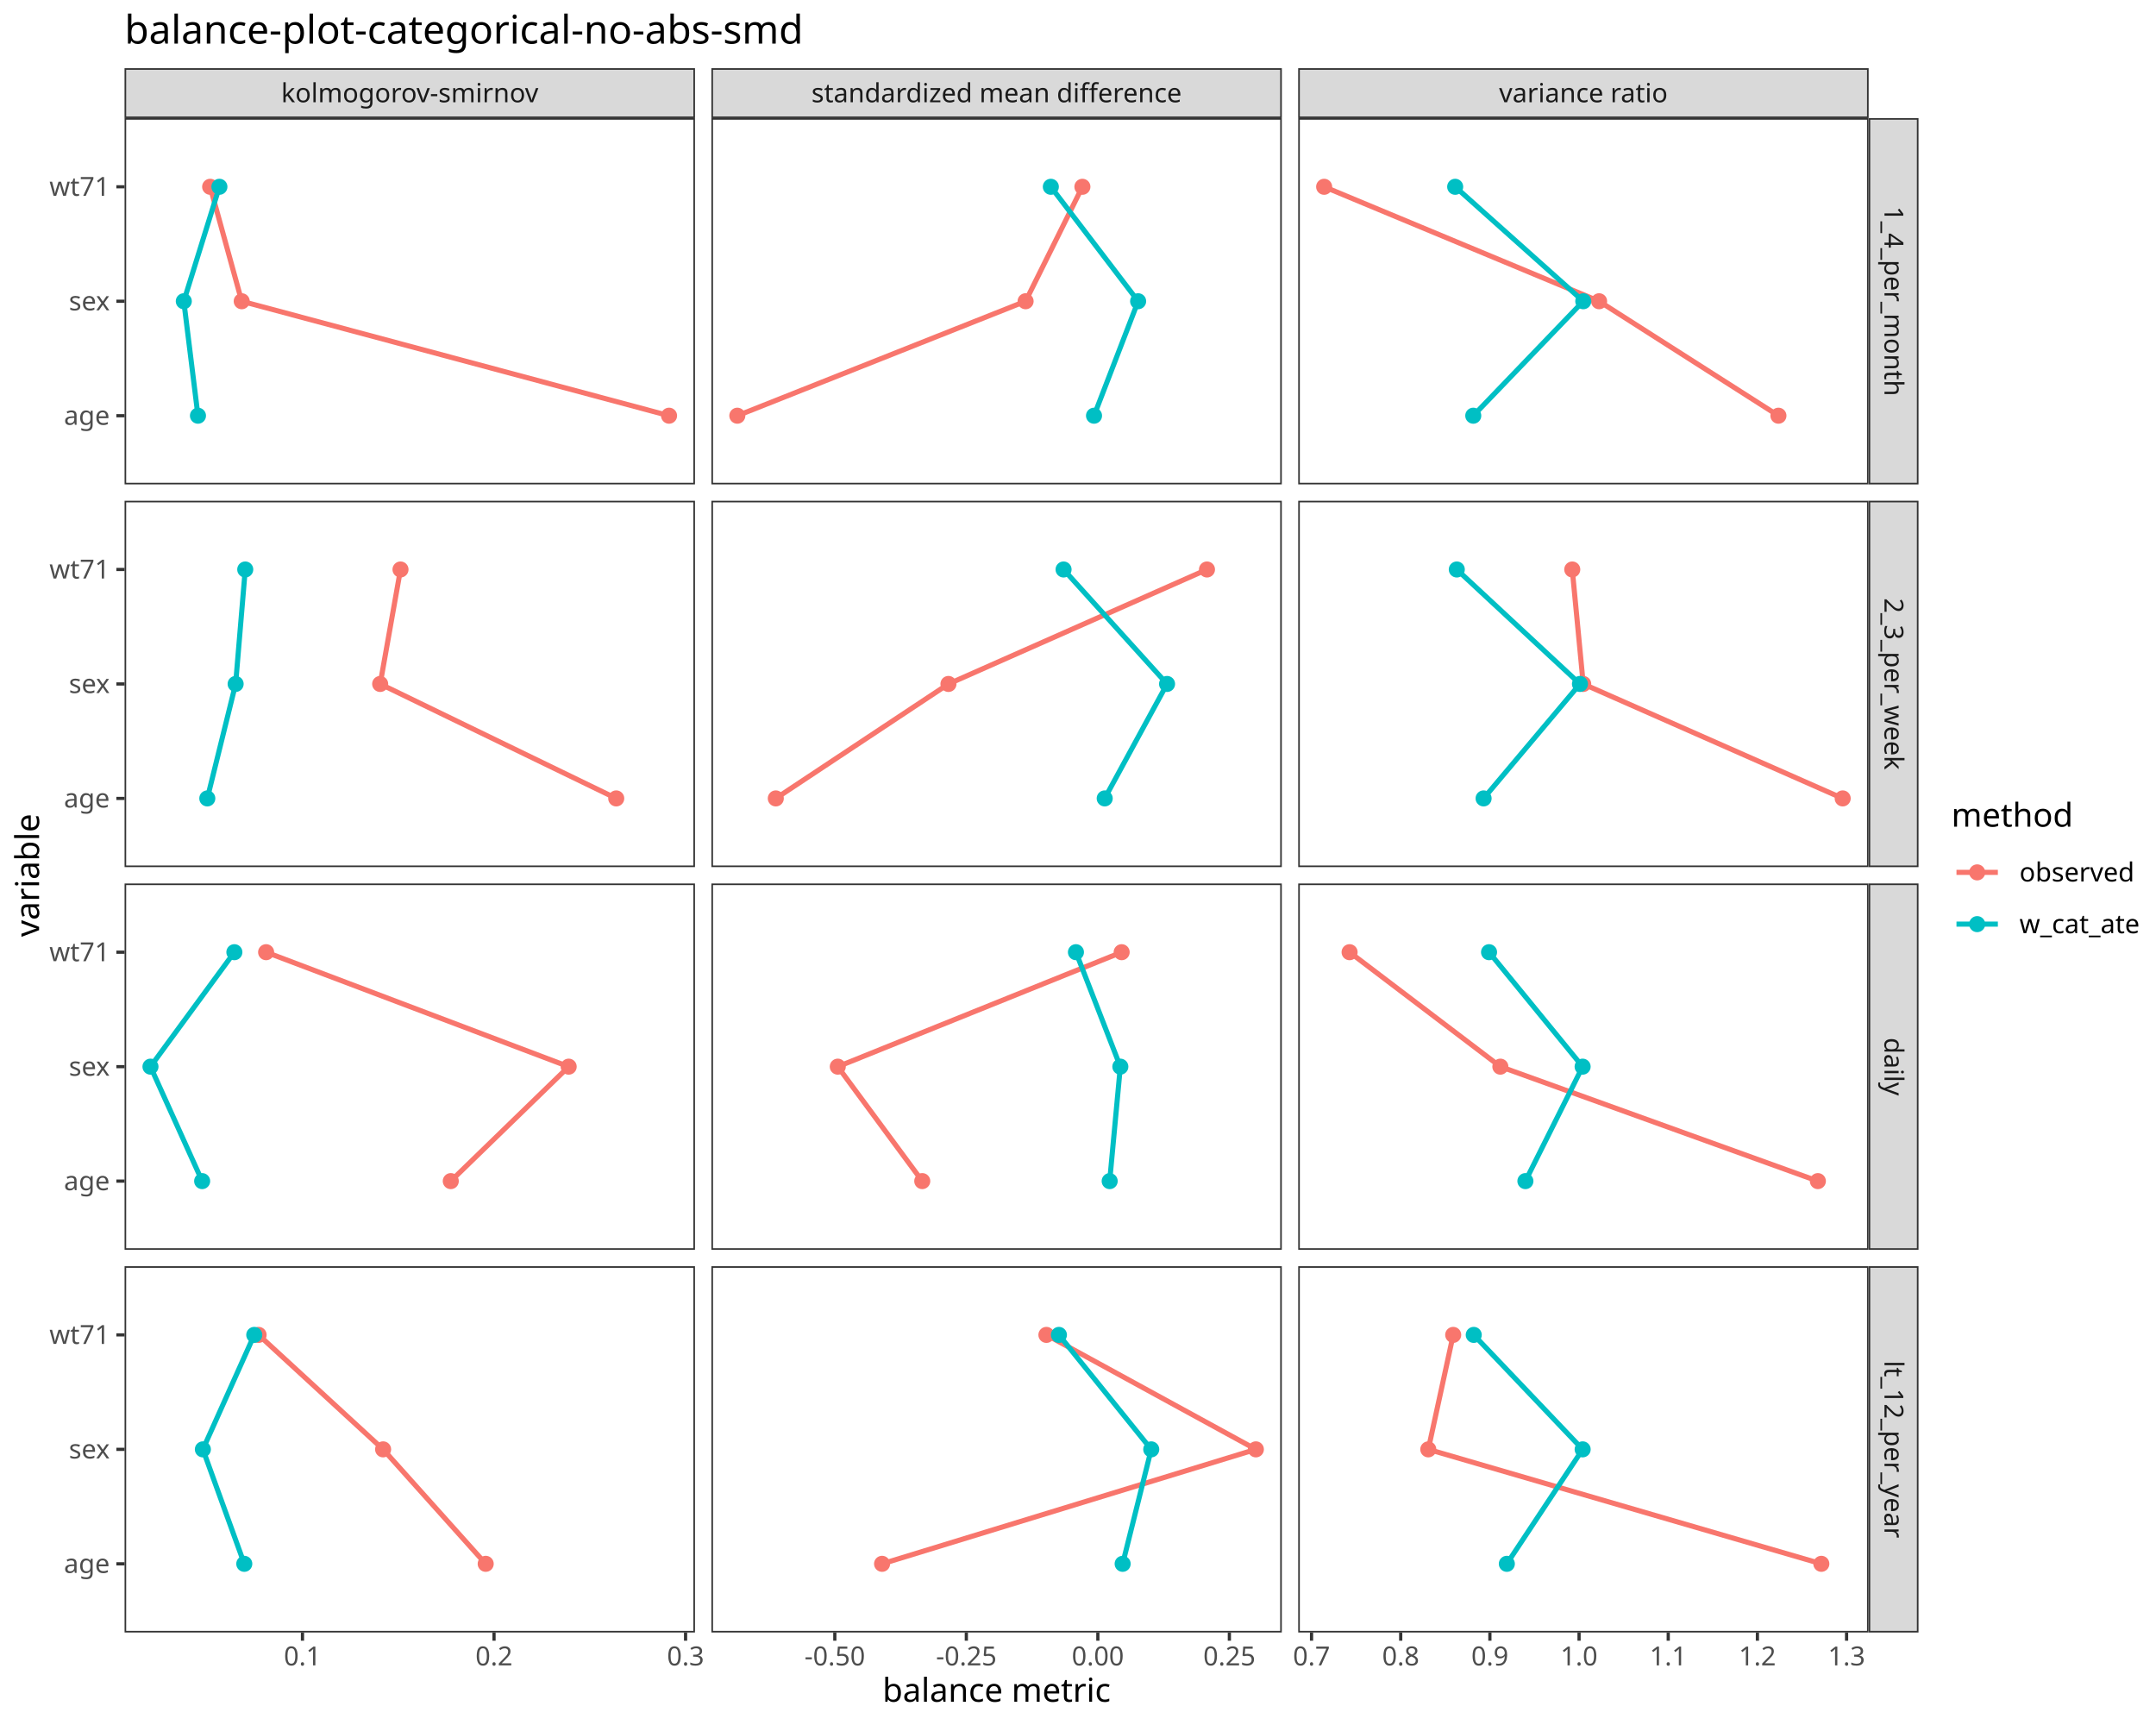
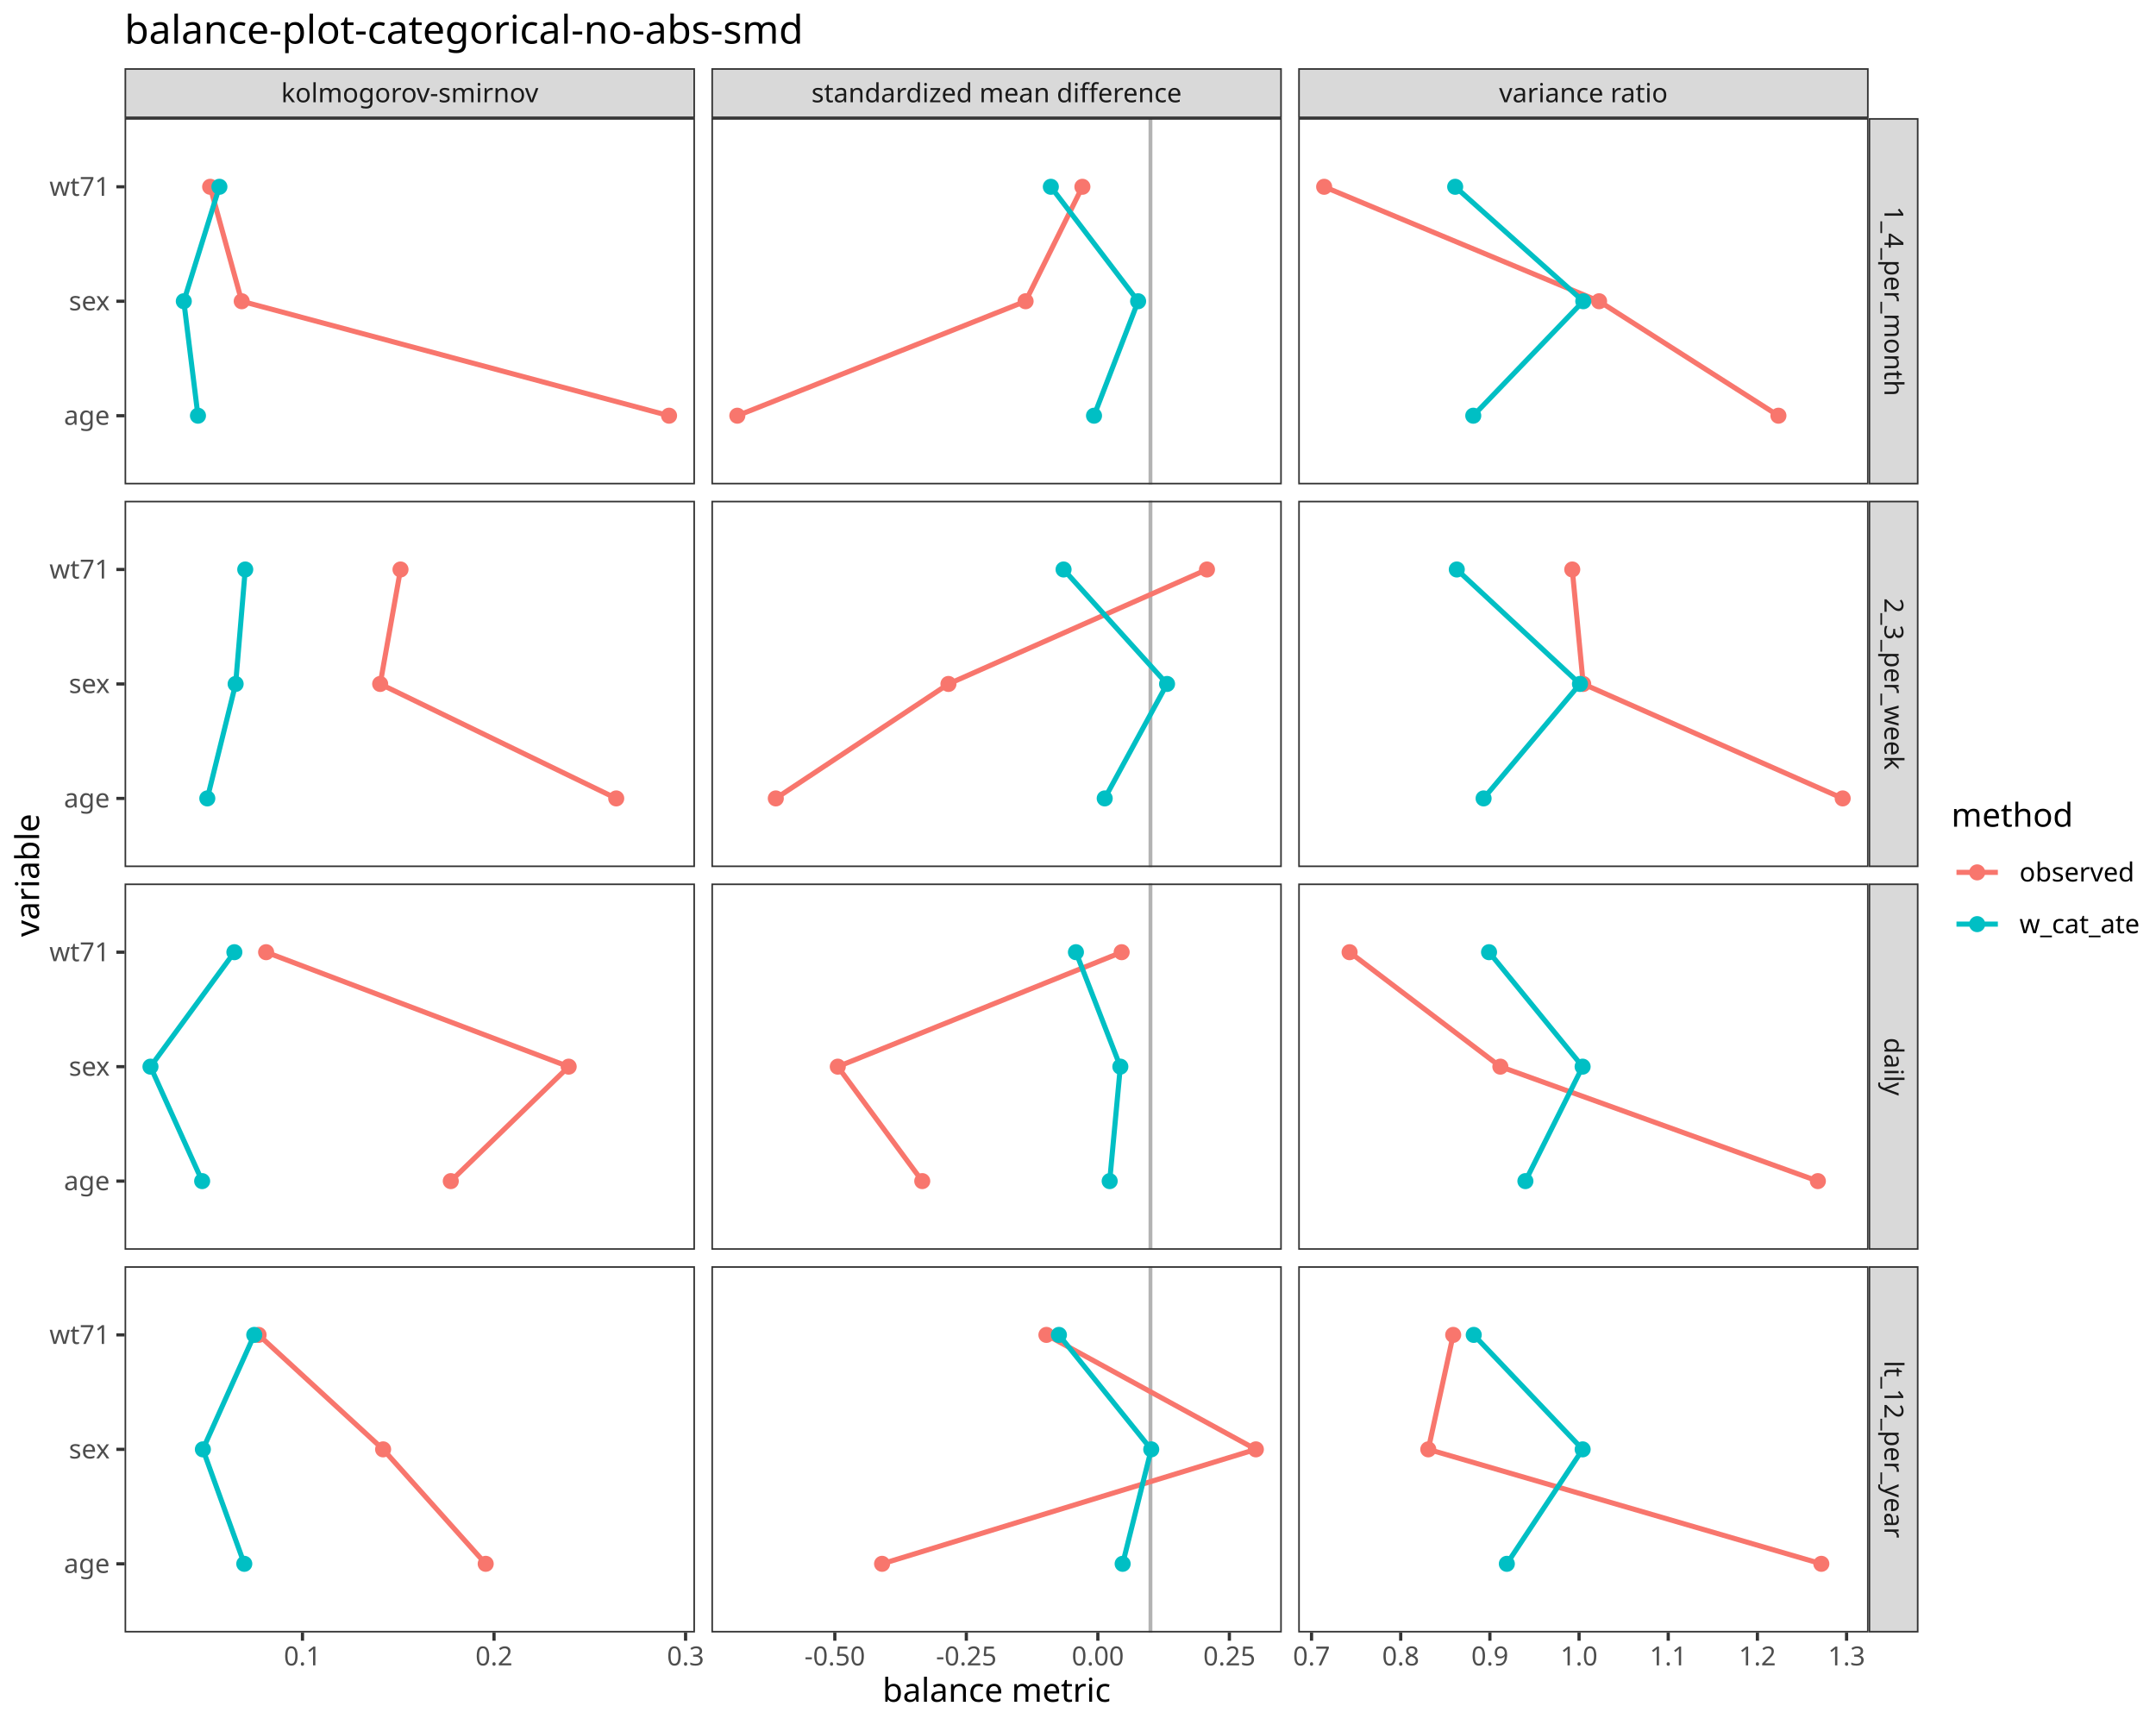
<svg xmlns="http://www.w3.org/2000/svg" class="svglite" data-engine-version="2.0" width="720.00pt" height="576.00pt" viewBox="0 0 720.00 576.00">
  <defs>
    <style type="text/css">
    .svglite line, .svglite polyline, .svglite polygon, .svglite path, .svglite rect, .svglite circle {
      fill: none;
      stroke: #000000;
      stroke-linecap: round;
      stroke-linejoin: round;
      stroke-miterlimit: 10.00;
    }
  </style>
  </defs>
  <rect width="100%" height="100%" style="stroke: none; fill: #FFFFFF;" />
  <defs>
    <clipPath id="cpMC4wMHw3MjAuMDB8MC4wMHw1NzYuMDA=">
      <rect x="0.00" y="0.00" width="720.00" height="576.00" />
    </clipPath>
  </defs>
  <g clip-path="url(#cpMC4wMHw3MjAuMDB8MC4wMHw1NzYuMDA=)">
    <rect x="0.00" y="0.00" width="720.00" height="576.00" style="stroke-width: 1.07; stroke: #FFFFFF; fill: #FFFFFF;" />
  </g>
  <defs>
    <clipPath id="cpNDEuNjB8MjMyLjA5fDM5LjQzfDE2MS43NA==">
      <rect x="41.60" y="39.43" width="190.49" height="122.31" />
    </clipPath>
  </defs>
  <g clip-path="url(#cpNDEuNjB8MjMyLjA5fDM5LjQzfDE2MS43NA==)">
    <rect x="41.60" y="39.43" width="190.49" height="122.31" style="stroke-width: 1.07; stroke: none; fill: #FFFFFF;" />
    <polyline points="223.43,138.81 80.72,100.59 70.18,62.37 " style="stroke-width: 1.71; stroke: #F8766D; stroke-linecap: butt;" />
    <polyline points="66.11,138.81 61.38,100.59 73.27,62.37 " style="stroke-width: 1.71; stroke: #00BFC4; stroke-linecap: butt;" />
    <circle cx="223.43" cy="138.81" r="2.33" style="stroke-width: 0.71; stroke: #F8766D; fill: #F8766D;" />
    <circle cx="66.11" cy="138.81" r="2.33" style="stroke-width: 0.71; stroke: #00BFC4; fill: #00BFC4;" />
    <circle cx="80.72" cy="100.59" r="2.33" style="stroke-width: 0.71; stroke: #F8766D; fill: #F8766D;" />
    <circle cx="61.38" cy="100.59" r="2.33" style="stroke-width: 0.71; stroke: #00BFC4; fill: #00BFC4;" />
    <circle cx="70.18" cy="62.37" r="2.33" style="stroke-width: 0.71; stroke: #F8766D; fill: #F8766D;" />
    <circle cx="73.27" cy="62.37" r="2.33" style="stroke-width: 0.71; stroke: #00BFC4; fill: #00BFC4;" />
    <rect x="41.60" y="39.43" width="190.49" height="122.31" style="stroke-width: 1.07; stroke: #333333;" />
  </g>
  <g clip-path="url(#cpMC4wMHw3MjAuMDB8MC4wMHw1NzYuMDA=)">
</g>
  <defs>
    <clipPath id="cpNDEuNjB8MjMyLjA5fDE2Ny4yMnwyODkuNTM=">
      <rect x="41.60" y="167.22" width="190.49" height="122.31" />
    </clipPath>
  </defs>
  <g clip-path="url(#cpNDEuNjB8MjMyLjA5fDE2Ny4yMnwyODkuNTM=)">
    <rect x="41.60" y="167.22" width="190.49" height="122.31" style="stroke-width: 1.07; stroke: none; fill: #FFFFFF;" />
    <polyline points="205.79,266.60 126.96,228.38 133.75,190.16 " style="stroke-width: 1.71; stroke: #F8766D; stroke-linecap: butt;" />
    <polyline points="69.23,266.60 78.69,228.38 81.90,190.16 " style="stroke-width: 1.71; stroke: #00BFC4; stroke-linecap: butt;" />
    <circle cx="205.79" cy="266.60" r="2.33" style="stroke-width: 0.71; stroke: #F8766D; fill: #F8766D;" />
    <circle cx="69.23" cy="266.60" r="2.33" style="stroke-width: 0.71; stroke: #00BFC4; fill: #00BFC4;" />
    <circle cx="126.96" cy="228.38" r="2.33" style="stroke-width: 0.71; stroke: #F8766D; fill: #F8766D;" />
    <circle cx="78.69" cy="228.38" r="2.33" style="stroke-width: 0.71; stroke: #00BFC4; fill: #00BFC4;" />
    <circle cx="133.75" cy="190.16" r="2.33" style="stroke-width: 0.71; stroke: #F8766D; fill: #F8766D;" />
    <circle cx="81.90" cy="190.16" r="2.33" style="stroke-width: 0.71; stroke: #00BFC4; fill: #00BFC4;" />
    <rect x="41.60" y="167.22" width="190.49" height="122.31" style="stroke-width: 1.07; stroke: #333333;" />
  </g>
  <g clip-path="url(#cpMC4wMHw3MjAuMDB8MC4wMHw1NzYuMDA=)">
</g>
  <defs>
    <clipPath id="cpNDEuNjB8MjMyLjA5fDI5NS4wMXw0MTcuMzI=">
      <rect x="41.60" y="295.01" width="190.49" height="122.31" />
    </clipPath>
  </defs>
  <g clip-path="url(#cpNDEuNjB8MjMyLjA5fDI5NS4wMXw0MTcuMzI=)">
    <rect x="41.60" y="295.01" width="190.49" height="122.31" style="stroke-width: 1.07; stroke: none; fill: #FFFFFF;" />
    <polyline points="150.54,394.39 189.91,356.17 88.87,317.95 " style="stroke-width: 1.71; stroke: #F8766D; stroke-linecap: butt;" />
    <polyline points="67.51,394.39 50.25,356.17 78.27,317.95 " style="stroke-width: 1.71; stroke: #00BFC4; stroke-linecap: butt;" />
    <circle cx="150.54" cy="394.39" r="2.33" style="stroke-width: 0.71; stroke: #F8766D; fill: #F8766D;" />
    <circle cx="67.51" cy="394.39" r="2.33" style="stroke-width: 0.71; stroke: #00BFC4; fill: #00BFC4;" />
    <circle cx="189.91" cy="356.17" r="2.33" style="stroke-width: 0.71; stroke: #F8766D; fill: #F8766D;" />
    <circle cx="50.25" cy="356.17" r="2.33" style="stroke-width: 0.71; stroke: #00BFC4; fill: #00BFC4;" />
    <circle cx="88.87" cy="317.95" r="2.33" style="stroke-width: 0.71; stroke: #F8766D; fill: #F8766D;" />
    <circle cx="78.27" cy="317.95" r="2.33" style="stroke-width: 0.71; stroke: #00BFC4; fill: #00BFC4;" />
    <rect x="41.60" y="295.01" width="190.49" height="122.31" style="stroke-width: 1.07; stroke: #333333;" />
  </g>
  <g clip-path="url(#cpMC4wMHw3MjAuMDB8MC4wMHw1NzYuMDA=)">
</g>
  <defs>
    <clipPath id="cpNDEuNjB8MjMyLjA5fDQyMi44MHw1NDUuMTE=">
      <rect x="41.60" y="422.80" width="190.49" height="122.31" />
    </clipPath>
  </defs>
  <g clip-path="url(#cpNDEuNjB8MjMyLjA5fDQyMi44MHw1NDUuMTE=)">
    <rect x="41.60" y="422.80" width="190.49" height="122.31" style="stroke-width: 1.07; stroke: none; fill: #FFFFFF;" />
    <polyline points="162.20,522.18 127.94,483.96 86.36,445.74 " style="stroke-width: 1.71; stroke: #F8766D; stroke-linecap: butt;" />
    <polyline points="81.58,522.18 67.75,483.96 84.91,445.74 " style="stroke-width: 1.71; stroke: #00BFC4; stroke-linecap: butt;" />
    <circle cx="162.20" cy="522.18" r="2.33" style="stroke-width: 0.71; stroke: #F8766D; fill: #F8766D;" />
    <circle cx="81.58" cy="522.18" r="2.33" style="stroke-width: 0.71; stroke: #00BFC4; fill: #00BFC4;" />
    <circle cx="127.94" cy="483.96" r="2.33" style="stroke-width: 0.71; stroke: #F8766D; fill: #F8766D;" />
    <circle cx="67.75" cy="483.96" r="2.33" style="stroke-width: 0.71; stroke: #00BFC4; fill: #00BFC4;" />
    <circle cx="86.36" cy="445.74" r="2.33" style="stroke-width: 0.71; stroke: #F8766D; fill: #F8766D;" />
    <circle cx="84.91" cy="445.74" r="2.33" style="stroke-width: 0.71; stroke: #00BFC4; fill: #00BFC4;" />
    <rect x="41.60" y="422.80" width="190.49" height="122.31" style="stroke-width: 1.07; stroke: #333333;" />
  </g>
  <g clip-path="url(#cpMC4wMHw3MjAuMDB8MC4wMHw1NzYuMDA=)">
</g>
  <defs>
    <clipPath id="cpMjM3LjU3fDQyOC4wNnwzOS40M3wxNjEuNzQ=">
      <rect x="237.57" y="39.43" width="190.49" height="122.31" />
    </clipPath>
  </defs>
  <g clip-path="url(#cpMjM3LjU3fDQyOC4wNnwzOS40M3wxNjEuNzQ=)">
    <rect x="237.57" y="39.43" width="190.49" height="122.31" style="stroke-width: 1.07; stroke: none; fill: #FFFFFF;" />
+     <line x1="384.20" y1="161.74" x2="384.20" y2="39.43" style="stroke-width: 1.28; stroke: #B3B3B3; stroke-linecap: butt;" />
    <polyline points="246.23,138.81 342.50,100.59 361.47,62.37 " style="stroke-width: 1.71; stroke: #F8766D; stroke-linecap: butt;" />
    <polyline points="365.35,138.81 380.08,100.59 350.93,62.37 " style="stroke-width: 1.71; stroke: #00BFC4; stroke-linecap: butt;" />
    <circle cx="246.23" cy="138.81" r="2.33" style="stroke-width: 0.71; stroke: #F8766D; fill: #F8766D;" />
    <circle cx="365.35" cy="138.81" r="2.33" style="stroke-width: 0.71; stroke: #00BFC4; fill: #00BFC4;" />
    <circle cx="342.50" cy="100.59" r="2.33" style="stroke-width: 0.71; stroke: #F8766D; fill: #F8766D;" />
    <circle cx="380.08" cy="100.59" r="2.33" style="stroke-width: 0.71; stroke: #00BFC4; fill: #00BFC4;" />
    <circle cx="361.47" cy="62.37" r="2.33" style="stroke-width: 0.71; stroke: #F8766D; fill: #F8766D;" />
    <circle cx="350.93" cy="62.37" r="2.33" style="stroke-width: 0.71; stroke: #00BFC4; fill: #00BFC4;" />
    <rect x="237.57" y="39.43" width="190.49" height="122.31" style="stroke-width: 1.07; stroke: #333333;" />
  </g>
  <g clip-path="url(#cpMC4wMHw3MjAuMDB8MC4wMHw1NzYuMDA=)">
</g>
  <defs>
    <clipPath id="cpMjM3LjU3fDQyOC4wNnwxNjcuMjJ8Mjg5LjUz">
      <rect x="237.57" y="167.22" width="190.49" height="122.31" />
    </clipPath>
  </defs>
  <g clip-path="url(#cpMjM3LjU3fDQyOC4wNnwxNjcuMjJ8Mjg5LjUz)">
    <rect x="237.57" y="167.22" width="190.49" height="122.31" style="stroke-width: 1.07; stroke: none; fill: #FFFFFF;" />
+     <line x1="384.20" y1="289.53" x2="384.20" y2="167.22" style="stroke-width: 1.28; stroke: #B3B3B3; stroke-linecap: butt;" />
    <polyline points="259.08,266.60 316.74,228.38 403.07,190.16 " style="stroke-width: 1.71; stroke: #F8766D; stroke-linecap: butt;" />
    <polyline points="368.92,266.60 389.74,228.38 355.18,190.16 " style="stroke-width: 1.71; stroke: #00BFC4; stroke-linecap: butt;" />
    <circle cx="259.08" cy="266.60" r="2.33" style="stroke-width: 0.71; stroke: #F8766D; fill: #F8766D;" />
    <circle cx="368.92" cy="266.60" r="2.33" style="stroke-width: 0.71; stroke: #00BFC4; fill: #00BFC4;" />
    <circle cx="316.74" cy="228.38" r="2.33" style="stroke-width: 0.71; stroke: #F8766D; fill: #F8766D;" />
    <circle cx="389.74" cy="228.38" r="2.33" style="stroke-width: 0.71; stroke: #00BFC4; fill: #00BFC4;" />
    <circle cx="403.07" cy="190.16" r="2.33" style="stroke-width: 0.71; stroke: #F8766D; fill: #F8766D;" />
    <circle cx="355.18" cy="190.16" r="2.33" style="stroke-width: 0.71; stroke: #00BFC4; fill: #00BFC4;" />
    <rect x="237.57" y="167.22" width="190.49" height="122.31" style="stroke-width: 1.07; stroke: #333333;" />
  </g>
  <g clip-path="url(#cpMC4wMHw3MjAuMDB8MC4wMHw1NzYuMDA=)">
</g>
  <defs>
    <clipPath id="cpMjM3LjU3fDQyOC4wNnwyOTUuMDF8NDE3LjMy">
      <rect x="237.57" y="295.01" width="190.49" height="122.31" />
    </clipPath>
  </defs>
  <g clip-path="url(#cpMjM3LjU3fDQyOC4wNnwyOTUuMDF8NDE3LjMy)">
    <rect x="237.57" y="295.01" width="190.49" height="122.31" style="stroke-width: 1.07; stroke: none; fill: #FFFFFF;" />
+     <line x1="384.20" y1="417.32" x2="384.20" y2="295.01" style="stroke-width: 1.28; stroke: #B3B3B3; stroke-linecap: butt;" />
    <polyline points="307.99,394.39 279.78,356.17 374.58,317.95 " style="stroke-width: 1.71; stroke: #F8766D; stroke-linecap: butt;" />
    <polyline points="370.58,394.39 374.14,356.17 359.31,317.95 " style="stroke-width: 1.71; stroke: #00BFC4; stroke-linecap: butt;" />
    <circle cx="307.99" cy="394.39" r="2.33" style="stroke-width: 0.71; stroke: #F8766D; fill: #F8766D;" />
    <circle cx="370.58" cy="394.39" r="2.33" style="stroke-width: 0.71; stroke: #00BFC4; fill: #00BFC4;" />
    <circle cx="279.78" cy="356.17" r="2.33" style="stroke-width: 0.71; stroke: #F8766D; fill: #F8766D;" />
    <circle cx="374.14" cy="356.17" r="2.33" style="stroke-width: 0.71; stroke: #00BFC4; fill: #00BFC4;" />
    <circle cx="374.58" cy="317.95" r="2.33" style="stroke-width: 0.71; stroke: #F8766D; fill: #F8766D;" />
    <circle cx="359.31" cy="317.95" r="2.33" style="stroke-width: 0.71; stroke: #00BFC4; fill: #00BFC4;" />
    <rect x="237.57" y="295.01" width="190.49" height="122.31" style="stroke-width: 1.07; stroke: #333333;" />
  </g>
  <g clip-path="url(#cpMC4wMHw3MjAuMDB8MC4wMHw1NzYuMDA=)">
</g>
  <defs>
    <clipPath id="cpMjM3LjU3fDQyOC4wNnw0MjIuODB8NTQ1LjEx">
      <rect x="237.57" y="422.80" width="190.49" height="122.31" />
    </clipPath>
  </defs>
  <g clip-path="url(#cpMjM3LjU3fDQyOC4wNnw0MjIuODB8NTQ1LjEx)">
    <rect x="237.57" y="422.80" width="190.49" height="122.31" style="stroke-width: 1.07; stroke: none; fill: #FFFFFF;" />
+     <line x1="384.20" y1="545.11" x2="384.20" y2="422.80" style="stroke-width: 1.28; stroke: #B3B3B3; stroke-linecap: butt;" />
    <polyline points="294.57,522.18 419.40,483.96 349.45,445.74 " style="stroke-width: 1.71; stroke: #F8766D; stroke-linecap: butt;" />
    <polyline points="374.91,522.18 384.46,483.96 353.63,445.74 " style="stroke-width: 1.71; stroke: #00BFC4; stroke-linecap: butt;" />
    <circle cx="294.57" cy="522.18" r="2.33" style="stroke-width: 0.71; stroke: #F8766D; fill: #F8766D;" />
    <circle cx="374.91" cy="522.18" r="2.33" style="stroke-width: 0.71; stroke: #00BFC4; fill: #00BFC4;" />
    <circle cx="419.40" cy="483.96" r="2.33" style="stroke-width: 0.71; stroke: #F8766D; fill: #F8766D;" />
    <circle cx="384.46" cy="483.96" r="2.33" style="stroke-width: 0.71; stroke: #00BFC4; fill: #00BFC4;" />
    <circle cx="349.45" cy="445.74" r="2.33" style="stroke-width: 0.71; stroke: #F8766D; fill: #F8766D;" />
    <circle cx="353.63" cy="445.74" r="2.33" style="stroke-width: 0.71; stroke: #00BFC4; fill: #00BFC4;" />
    <rect x="237.57" y="422.80" width="190.49" height="122.31" style="stroke-width: 1.07; stroke: #333333;" />
  </g>
  <g clip-path="url(#cpMC4wMHw3MjAuMDB8MC4wMHw1NzYuMDA=)">
</g>
  <defs>
    <clipPath id="cpNDMzLjU0fDYyNC4wM3wzOS40M3wxNjEuNzQ=">
      <rect x="433.54" y="39.43" width="190.49" height="122.31" />
    </clipPath>
  </defs>
  <g clip-path="url(#cpNDMzLjU0fDYyNC4wM3wzOS40M3wxNjEuNzQ=)">
    <rect x="433.54" y="39.43" width="190.49" height="122.31" style="stroke-width: 1.07; stroke: none; fill: #FFFFFF;" />
    <polyline points="593.91,138.81 534.02,100.59 442.20,62.37 " style="stroke-width: 1.71; stroke: #F8766D; stroke-linecap: butt;" />
    <polyline points="492.00,138.81 528.74,100.59 485.96,62.37 " style="stroke-width: 1.71; stroke: #00BFC4; stroke-linecap: butt;" />
    <circle cx="593.91" cy="138.81" r="2.33" style="stroke-width: 0.71; stroke: #F8766D; fill: #F8766D;" />
    <circle cx="492.00" cy="138.81" r="2.33" style="stroke-width: 0.71; stroke: #00BFC4; fill: #00BFC4;" />
    <circle cx="534.02" cy="100.59" r="2.33" style="stroke-width: 0.71; stroke: #F8766D; fill: #F8766D;" />
    <circle cx="528.74" cy="100.59" r="2.33" style="stroke-width: 0.71; stroke: #00BFC4; fill: #00BFC4;" />
    <circle cx="442.20" cy="62.37" r="2.33" style="stroke-width: 0.71; stroke: #F8766D; fill: #F8766D;" />
    <circle cx="485.96" cy="62.37" r="2.33" style="stroke-width: 0.71; stroke: #00BFC4; fill: #00BFC4;" />
    <rect x="433.54" y="39.43" width="190.49" height="122.31" style="stroke-width: 1.07; stroke: #333333;" />
  </g>
  <g clip-path="url(#cpMC4wMHw3MjAuMDB8MC4wMHw1NzYuMDA=)">
</g>
  <defs>
    <clipPath id="cpNDMzLjU0fDYyNC4wM3wxNjcuMjJ8Mjg5LjUz">
      <rect x="433.54" y="167.22" width="190.49" height="122.31" />
    </clipPath>
  </defs>
  <g clip-path="url(#cpNDMzLjU0fDYyNC4wM3wxNjcuMjJ8Mjg5LjUz)">
    <rect x="433.54" y="167.22" width="190.49" height="122.31" style="stroke-width: 1.07; stroke: none; fill: #FFFFFF;" />
    <polyline points="615.37,266.60 528.72,228.38 525.06,190.16 " style="stroke-width: 1.71; stroke: #F8766D; stroke-linecap: butt;" />
    <polyline points="495.45,266.60 527.63,228.38 486.50,190.16 " style="stroke-width: 1.71; stroke: #00BFC4; stroke-linecap: butt;" />
    <circle cx="615.37" cy="266.60" r="2.33" style="stroke-width: 0.71; stroke: #F8766D; fill: #F8766D;" />
    <circle cx="495.45" cy="266.60" r="2.33" style="stroke-width: 0.71; stroke: #00BFC4; fill: #00BFC4;" />
    <circle cx="528.72" cy="228.38" r="2.33" style="stroke-width: 0.71; stroke: #F8766D; fill: #F8766D;" />
    <circle cx="527.63" cy="228.38" r="2.33" style="stroke-width: 0.71; stroke: #00BFC4; fill: #00BFC4;" />
    <circle cx="525.06" cy="190.16" r="2.33" style="stroke-width: 0.71; stroke: #F8766D; fill: #F8766D;" />
    <circle cx="486.50" cy="190.16" r="2.33" style="stroke-width: 0.71; stroke: #00BFC4; fill: #00BFC4;" />
    <rect x="433.54" y="167.22" width="190.49" height="122.31" style="stroke-width: 1.07; stroke: #333333;" />
  </g>
  <g clip-path="url(#cpMC4wMHw3MjAuMDB8MC4wMHw1NzYuMDA=)">
</g>
  <defs>
    <clipPath id="cpNDMzLjU0fDYyNC4wM3wyOTUuMDF8NDE3LjMy">
      <rect x="433.54" y="295.01" width="190.49" height="122.31" />
    </clipPath>
  </defs>
  <g clip-path="url(#cpNDMzLjU0fDYyNC4wM3wyOTUuMDF8NDE3LjMy)">
    <rect x="433.54" y="295.01" width="190.49" height="122.31" style="stroke-width: 1.07; stroke: none; fill: #FFFFFF;" />
    <polyline points="607.08,394.39 501.05,356.17 450.70,317.95 " style="stroke-width: 1.71; stroke: #F8766D; stroke-linecap: butt;" />
    <polyline points="509.41,394.39 528.52,356.17 497.27,317.95 " style="stroke-width: 1.71; stroke: #00BFC4; stroke-linecap: butt;" />
    <circle cx="607.08" cy="394.39" r="2.33" style="stroke-width: 0.71; stroke: #F8766D; fill: #F8766D;" />
    <circle cx="509.41" cy="394.39" r="2.33" style="stroke-width: 0.71; stroke: #00BFC4; fill: #00BFC4;" />
    <circle cx="501.05" cy="356.17" r="2.33" style="stroke-width: 0.71; stroke: #F8766D; fill: #F8766D;" />
    <circle cx="528.52" cy="356.17" r="2.33" style="stroke-width: 0.71; stroke: #00BFC4; fill: #00BFC4;" />
    <circle cx="450.70" cy="317.95" r="2.33" style="stroke-width: 0.71; stroke: #F8766D; fill: #F8766D;" />
    <circle cx="497.27" cy="317.95" r="2.33" style="stroke-width: 0.71; stroke: #00BFC4; fill: #00BFC4;" />
    <rect x="433.54" y="295.01" width="190.49" height="122.31" style="stroke-width: 1.07; stroke: #333333;" />
  </g>
  <g clip-path="url(#cpMC4wMHw3MjAuMDB8MC4wMHw1NzYuMDA=)">
</g>
  <defs>
    <clipPath id="cpNDMzLjU0fDYyNC4wM3w0MjIuODB8NTQ1LjEx">
      <rect x="433.54" y="422.80" width="190.49" height="122.31" />
    </clipPath>
  </defs>
  <g clip-path="url(#cpNDMzLjU0fDYyNC4wM3w0MjIuODB8NTQ1LjEx)">
    <rect x="433.54" y="422.80" width="190.49" height="122.31" style="stroke-width: 1.07; stroke: none; fill: #FFFFFF;" />
    <polyline points="608.24,522.18 476.98,483.96 485.30,445.74 " style="stroke-width: 1.71; stroke: #F8766D; stroke-linecap: butt;" />
    <polyline points="503.21,522.18 528.53,483.96 492.16,445.74 " style="stroke-width: 1.71; stroke: #00BFC4; stroke-linecap: butt;" />
    <circle cx="608.24" cy="522.18" r="2.33" style="stroke-width: 0.71; stroke: #F8766D; fill: #F8766D;" />
    <circle cx="503.21" cy="522.18" r="2.33" style="stroke-width: 0.71; stroke: #00BFC4; fill: #00BFC4;" />
    <circle cx="476.98" cy="483.96" r="2.33" style="stroke-width: 0.71; stroke: #F8766D; fill: #F8766D;" />
    <circle cx="528.53" cy="483.96" r="2.33" style="stroke-width: 0.71; stroke: #00BFC4; fill: #00BFC4;" />
    <circle cx="485.30" cy="445.74" r="2.33" style="stroke-width: 0.71; stroke: #F8766D; fill: #F8766D;" />
    <circle cx="492.16" cy="445.74" r="2.33" style="stroke-width: 0.71; stroke: #00BFC4; fill: #00BFC4;" />
    <rect x="433.54" y="422.80" width="190.49" height="122.31" style="stroke-width: 1.07; stroke: #333333;" />
  </g>
  <g clip-path="url(#cpMC4wMHw3MjAuMDB8MC4wMHw1NzYuMDA=)">
</g>
  <defs>
    <clipPath id="cpNDEuNjB8MjMyLjA5fDIyLjc4fDM5LjQz">
      <rect x="41.60" y="22.78" width="190.49" height="16.65" />
    </clipPath>
  </defs>
  <g clip-path="url(#cpNDEuNjB8MjMyLjA5fDIyLjc4fDM5LjQz)">
    <rect x="41.60" y="22.78" width="190.49" height="16.65" style="stroke-width: 1.07; stroke: #333333; fill: #D9D9D9;" />
    <text x="136.84" y="34.14" text-anchor="middle" style="font-size: 8.80px; fill: #1A1A1A; font-family: sans;" textLength="79.24px" lengthAdjust="spacingAndGlyphs">kolmogorov-smirnov</text>
  </g>
  <g clip-path="url(#cpMC4wMHw3MjAuMDB8MC4wMHw1NzYuMDA=)">
</g>
  <defs>
    <clipPath id="cpMjM3LjU3fDQyOC4wNnwyMi43OHwzOS40Mw==">
      <rect x="237.57" y="22.78" width="190.49" height="16.65" />
    </clipPath>
  </defs>
  <g clip-path="url(#cpMjM3LjU3fDQyOC4wNnwyMi43OHwzOS40Mw==)">
    <rect x="237.57" y="22.78" width="190.49" height="16.65" style="stroke-width: 1.07; stroke: #333333; fill: #D9D9D9;" />
    <text x="332.81" y="34.14" text-anchor="middle" style="font-size: 8.80px; fill: #1A1A1A; font-family: sans;" textLength="115.95px" lengthAdjust="spacingAndGlyphs">standardized mean difference</text>
  </g>
  <g clip-path="url(#cpMC4wMHw3MjAuMDB8MC4wMHw1NzYuMDA=)">
</g>
  <defs>
    <clipPath id="cpNDMzLjU0fDYyNC4wM3wyMi43OHwzOS40Mw==">
      <rect x="433.54" y="22.78" width="190.49" height="16.65" />
    </clipPath>
  </defs>
  <g clip-path="url(#cpNDMzLjU0fDYyNC4wM3wyMi43OHwzOS40Mw==)">
    <rect x="433.54" y="22.78" width="190.49" height="16.65" style="stroke-width: 1.07; stroke: #333333; fill: #D9D9D9;" />
    <text x="528.78" y="34.14" text-anchor="middle" style="font-size: 8.80px; fill: #1A1A1A; font-family: sans;" textLength="52.83px" lengthAdjust="spacingAndGlyphs">variance ratio</text>
  </g>
  <g clip-path="url(#cpMC4wMHw3MjAuMDB8MC4wMHw1NzYuMDA=)">
</g>
  <defs>
    <clipPath id="cpNjI0LjAzfDY0MC42OHwzOS40M3wxNjEuNzQ=">
      <rect x="624.03" y="39.43" width="16.65" height="122.31" />
    </clipPath>
  </defs>
  <g clip-path="url(#cpNjI0LjAzfDY0MC42OHwzOS40M3wxNjEuNzQ=)">
    <rect x="624.03" y="39.43" width="16.65" height="122.31" style="stroke-width: 1.07; stroke: #333333; fill: #D9D9D9;" />
    <text transform="translate(629.33,100.59) rotate(90)" text-anchor="middle" style="font-size: 8.80px; fill: #1A1A1A; font-family: sans;" textLength="61.65px" lengthAdjust="spacingAndGlyphs">1_4_per_month</text>
  </g>
  <g clip-path="url(#cpMC4wMHw3MjAuMDB8MC4wMHw1NzYuMDA=)">
</g>
  <defs>
    <clipPath id="cpNjI0LjAzfDY0MC42OHwxNjcuMjJ8Mjg5LjUz">
      <rect x="624.03" y="167.22" width="16.65" height="122.31" />
    </clipPath>
  </defs>
  <g clip-path="url(#cpNjI0LjAzfDY0MC42OHwxNjcuMjJ8Mjg5LjUz)">
    <rect x="624.03" y="167.22" width="16.65" height="122.31" style="stroke-width: 1.07; stroke: #333333; fill: #D9D9D9;" />
    <text transform="translate(629.33,228.38) rotate(90)" text-anchor="middle" style="font-size: 8.80px; fill: #1A1A1A; font-family: sans;" textLength="57.74px" lengthAdjust="spacingAndGlyphs">2_3_per_week</text>
  </g>
  <g clip-path="url(#cpMC4wMHw3MjAuMDB8MC4wMHw1NzYuMDA=)">
</g>
  <defs>
    <clipPath id="cpNjI0LjAzfDY0MC42OHwyOTUuMDF8NDE3LjMy">
      <rect x="624.03" y="295.01" width="16.65" height="122.31" />
    </clipPath>
  </defs>
  <g clip-path="url(#cpNjI0LjAzfDY0MC42OHwyOTUuMDF8NDE3LjMy)">
    <rect x="624.03" y="295.01" width="16.65" height="122.31" style="stroke-width: 1.07; stroke: #333333; fill: #D9D9D9;" />
    <text transform="translate(629.33,356.17) rotate(90)" text-anchor="middle" style="font-size: 8.80px; fill: #1A1A1A; font-family: sans;" textLength="18.10px" lengthAdjust="spacingAndGlyphs">daily</text>
  </g>
  <g clip-path="url(#cpMC4wMHw3MjAuMDB8MC4wMHw1NzYuMDA=)">
</g>
  <defs>
    <clipPath id="cpNjI0LjAzfDY0MC42OHw0MjIuODB8NTQ1LjEx">
      <rect x="624.03" y="422.80" width="16.65" height="122.31" />
    </clipPath>
  </defs>
  <g clip-path="url(#cpNjI0LjAzfDY0MC42OHw0MjIuODB8NTQ1LjEx)">
    <rect x="624.03" y="422.80" width="16.65" height="122.31" style="stroke-width: 1.07; stroke: #333333; fill: #D9D9D9;" />
    <text transform="translate(629.33,483.96) rotate(90)" text-anchor="middle" style="font-size: 8.80px; fill: #1A1A1A; font-family: sans;" textLength="58.71px" lengthAdjust="spacingAndGlyphs">lt_12_per_year</text>
  </g>
  <g clip-path="url(#cpMC4wMHw3MjAuMDB8MC4wMHw1NzYuMDA=)">
    <polyline points="101.01,547.85 101.01,545.11 " style="stroke-width: 1.07; stroke: #333333; stroke-linecap: butt;" />
    <polyline points="164.98,547.85 164.98,545.11 " style="stroke-width: 1.07; stroke: #333333; stroke-linecap: butt;" />
    <polyline points="228.95,547.85 228.95,545.11 " style="stroke-width: 1.07; stroke: #333333; stroke-linecap: butt;" />
    <text x="101.01" y="556.10" text-anchor="middle" style="font-size: 8.80px; fill: #4D4D4D; font-family: sans;" textLength="12.23px" lengthAdjust="spacingAndGlyphs">0.1</text>
    <text x="164.98" y="556.10" text-anchor="middle" style="font-size: 8.80px; fill: #4D4D4D; font-family: sans;" textLength="12.23px" lengthAdjust="spacingAndGlyphs">0.2</text>
    <text x="228.95" y="556.10" text-anchor="middle" style="font-size: 8.80px; fill: #4D4D4D; font-family: sans;" textLength="12.23px" lengthAdjust="spacingAndGlyphs">0.3</text>
    <polyline points="278.79,547.85 278.79,545.11 " style="stroke-width: 1.07; stroke: #333333; stroke-linecap: butt;" />
    <polyline points="322.71,547.85 322.71,545.11 " style="stroke-width: 1.07; stroke: #333333; stroke-linecap: butt;" />
    <polyline points="366.63,547.85 366.63,545.11 " style="stroke-width: 1.07; stroke: #333333; stroke-linecap: butt;" />
    <polyline points="410.55,547.85 410.55,545.11 " style="stroke-width: 1.07; stroke: #333333; stroke-linecap: butt;" />
    <text x="278.79" y="556.10" text-anchor="middle" style="font-size: 8.80px; fill: #4D4D4D; font-family: sans;" textLength="20.06px" lengthAdjust="spacingAndGlyphs">-0.50</text>
    <text x="322.71" y="556.10" text-anchor="middle" style="font-size: 8.80px; fill: #4D4D4D; font-family: sans;" textLength="20.06px" lengthAdjust="spacingAndGlyphs">-0.25</text>
    <text x="366.63" y="556.10" text-anchor="middle" style="font-size: 8.80px; fill: #4D4D4D; font-family: sans;" textLength="17.13px" lengthAdjust="spacingAndGlyphs">0.00</text>
    <text x="410.55" y="556.10" text-anchor="middle" style="font-size: 8.80px; fill: #4D4D4D; font-family: sans;" textLength="17.13px" lengthAdjust="spacingAndGlyphs">0.25</text>
    <polyline points="437.99,547.85 437.99,545.11 " style="stroke-width: 1.07; stroke: #333333; stroke-linecap: butt;" />
    <polyline points="467.77,547.85 467.77,545.11 " style="stroke-width: 1.07; stroke: #333333; stroke-linecap: butt;" />
    <polyline points="497.55,547.85 497.55,545.11 " style="stroke-width: 1.07; stroke: #333333; stroke-linecap: butt;" />
    <polyline points="527.33,547.85 527.33,545.11 " style="stroke-width: 1.07; stroke: #333333; stroke-linecap: butt;" />
    <polyline points="557.11,547.85 557.11,545.11 " style="stroke-width: 1.07; stroke: #333333; stroke-linecap: butt;" />
    <polyline points="586.89,547.85 586.89,545.11 " style="stroke-width: 1.07; stroke: #333333; stroke-linecap: butt;" />
    <polyline points="616.67,547.85 616.67,545.11 " style="stroke-width: 1.07; stroke: #333333; stroke-linecap: butt;" />
    <text x="437.99" y="556.10" text-anchor="middle" style="font-size: 8.80px; fill: #4D4D4D; font-family: sans;" textLength="12.23px" lengthAdjust="spacingAndGlyphs">0.7</text>
    <text x="467.77" y="556.10" text-anchor="middle" style="font-size: 8.80px; fill: #4D4D4D; font-family: sans;" textLength="12.23px" lengthAdjust="spacingAndGlyphs">0.8</text>
    <text x="497.55" y="556.10" text-anchor="middle" style="font-size: 8.80px; fill: #4D4D4D; font-family: sans;" textLength="12.23px" lengthAdjust="spacingAndGlyphs">0.9</text>
    <text x="527.33" y="556.10" text-anchor="middle" style="font-size: 8.80px; fill: #4D4D4D; font-family: sans;" textLength="12.23px" lengthAdjust="spacingAndGlyphs">1.0</text>
    <text x="557.11" y="556.10" text-anchor="middle" style="font-size: 8.80px; fill: #4D4D4D; font-family: sans;" textLength="12.23px" lengthAdjust="spacingAndGlyphs">1.1</text>
    <text x="586.89" y="556.10" text-anchor="middle" style="font-size: 8.80px; fill: #4D4D4D; font-family: sans;" textLength="12.23px" lengthAdjust="spacingAndGlyphs">1.2</text>
    <text x="616.67" y="556.10" text-anchor="middle" style="font-size: 8.80px; fill: #4D4D4D; font-family: sans;" textLength="12.23px" lengthAdjust="spacingAndGlyphs">1.3</text>
    <text x="36.66" y="141.84" text-anchor="end" style="font-size: 8.80px; fill: #4D4D4D; font-family: sans;" textLength="14.68px" lengthAdjust="spacingAndGlyphs">age</text>
    <text x="36.66" y="103.62" text-anchor="end" style="font-size: 8.80px; fill: #4D4D4D; font-family: sans;" textLength="13.70px" lengthAdjust="spacingAndGlyphs">sex</text>
    <text x="36.66" y="65.39" text-anchor="end" style="font-size: 8.80px; fill: #4D4D4D; font-family: sans;" textLength="18.59px" lengthAdjust="spacingAndGlyphs">wt71</text>
    <polyline points="38.86,138.81 41.60,138.81 " style="stroke-width: 1.07; stroke: #333333; stroke-linecap: butt;" />
    <polyline points="38.86,100.59 41.60,100.59 " style="stroke-width: 1.07; stroke: #333333; stroke-linecap: butt;" />
    <polyline points="38.86,62.37 41.60,62.37 " style="stroke-width: 1.07; stroke: #333333; stroke-linecap: butt;" />
    <text x="36.66" y="269.63" text-anchor="end" style="font-size: 8.80px; fill: #4D4D4D; font-family: sans;" textLength="14.68px" lengthAdjust="spacingAndGlyphs">age</text>
    <text x="36.66" y="231.41" text-anchor="end" style="font-size: 8.80px; fill: #4D4D4D; font-family: sans;" textLength="13.70px" lengthAdjust="spacingAndGlyphs">sex</text>
    <text x="36.66" y="193.18" text-anchor="end" style="font-size: 8.80px; fill: #4D4D4D; font-family: sans;" textLength="18.59px" lengthAdjust="spacingAndGlyphs">wt71</text>
    <polyline points="38.86,266.60 41.60,266.60 " style="stroke-width: 1.07; stroke: #333333; stroke-linecap: butt;" />
    <polyline points="38.86,228.38 41.60,228.38 " style="stroke-width: 1.07; stroke: #333333; stroke-linecap: butt;" />
    <polyline points="38.86,190.16 41.60,190.16 " style="stroke-width: 1.07; stroke: #333333; stroke-linecap: butt;" />
    <text x="36.66" y="397.42" text-anchor="end" style="font-size: 8.80px; fill: #4D4D4D; font-family: sans;" textLength="14.68px" lengthAdjust="spacingAndGlyphs">age</text>
    <text x="36.66" y="359.20" text-anchor="end" style="font-size: 8.80px; fill: #4D4D4D; font-family: sans;" textLength="13.70px" lengthAdjust="spacingAndGlyphs">sex</text>
    <text x="36.66" y="320.97" text-anchor="end" style="font-size: 8.80px; fill: #4D4D4D; font-family: sans;" textLength="18.59px" lengthAdjust="spacingAndGlyphs">wt71</text>
    <polyline points="38.86,394.39 41.60,394.39 " style="stroke-width: 1.07; stroke: #333333; stroke-linecap: butt;" />
    <polyline points="38.86,356.17 41.60,356.17 " style="stroke-width: 1.07; stroke: #333333; stroke-linecap: butt;" />
    <polyline points="38.86,317.95 41.60,317.95 " style="stroke-width: 1.07; stroke: #333333; stroke-linecap: butt;" />
    <text x="36.66" y="525.21" text-anchor="end" style="font-size: 8.80px; fill: #4D4D4D; font-family: sans;" textLength="14.68px" lengthAdjust="spacingAndGlyphs">age</text>
    <text x="36.66" y="486.99" text-anchor="end" style="font-size: 8.80px; fill: #4D4D4D; font-family: sans;" textLength="13.70px" lengthAdjust="spacingAndGlyphs">sex</text>
    <text x="36.66" y="448.76" text-anchor="end" style="font-size: 8.80px; fill: #4D4D4D; font-family: sans;" textLength="18.59px" lengthAdjust="spacingAndGlyphs">wt71</text>
    <polyline points="38.86,522.18 41.60,522.18 " style="stroke-width: 1.07; stroke: #333333; stroke-linecap: butt;" />
    <polyline points="38.86,483.96 41.60,483.96 " style="stroke-width: 1.07; stroke: #333333; stroke-linecap: butt;" />
    <polyline points="38.86,445.74 41.60,445.74 " style="stroke-width: 1.07; stroke: #333333; stroke-linecap: butt;" />
    <text x="332.81" y="568.24" text-anchor="middle" style="font-size: 11.00px; font-family: sans;" textLength="71.54px" lengthAdjust="spacingAndGlyphs">balance metric</text>
    <text transform="translate(13.05,292.27) rotate(-90)" text-anchor="middle" style="font-size: 11.00px; font-family: sans;" textLength="38.52px" lengthAdjust="spacingAndGlyphs">variable</text>
    <rect x="651.64" y="267.33" width="62.88" height="49.89" style="stroke-width: 1.07; stroke: none; fill: #FFFFFF;" />
    <text x="651.64" y="276.04" style="font-size: 11.00px; font-family: sans;" textLength="36.70px" lengthAdjust="spacingAndGlyphs">method</text>
    <rect x="651.64" y="282.66" width="17.28" height="17.28" style="stroke-width: 1.07; stroke: none; fill: #FFFFFF;" />
    <line x1="653.37" y1="291.30" x2="667.19" y2="291.30" style="stroke-width: 1.71; stroke: #F8766D; stroke-linecap: butt;" />
    <circle cx="660.28" cy="291.30" r="2.33" style="stroke-width: 0.71; stroke: #F8766D; fill: #F8766D;" />
    <rect x="651.64" y="299.94" width="17.28" height="17.28" style="stroke-width: 1.07; stroke: none; fill: #FFFFFF;" />
    <line x1="653.37" y1="308.58" x2="667.19" y2="308.58" style="stroke-width: 1.71; stroke: #00BFC4; stroke-linecap: butt;" />
    <circle cx="660.28" cy="308.58" r="2.33" style="stroke-width: 0.71; stroke: #00BFC4; fill: #00BFC4;" />
    <text x="674.40" y="294.33" style="font-size: 8.80px; font-family: sans;" textLength="36.21px" lengthAdjust="spacingAndGlyphs">observed</text>
    <text x="674.40" y="311.61" style="font-size: 8.80px; font-family: sans;" textLength="40.12px" lengthAdjust="spacingAndGlyphs">w_cat_ate</text>
    <text x="41.60" y="14.56" style="font-size: 13.20px; font-family: sans;" textLength="214.27px" lengthAdjust="spacingAndGlyphs">balance-plot-categorical-no-abs-smd</text>
  </g>
</svg>
